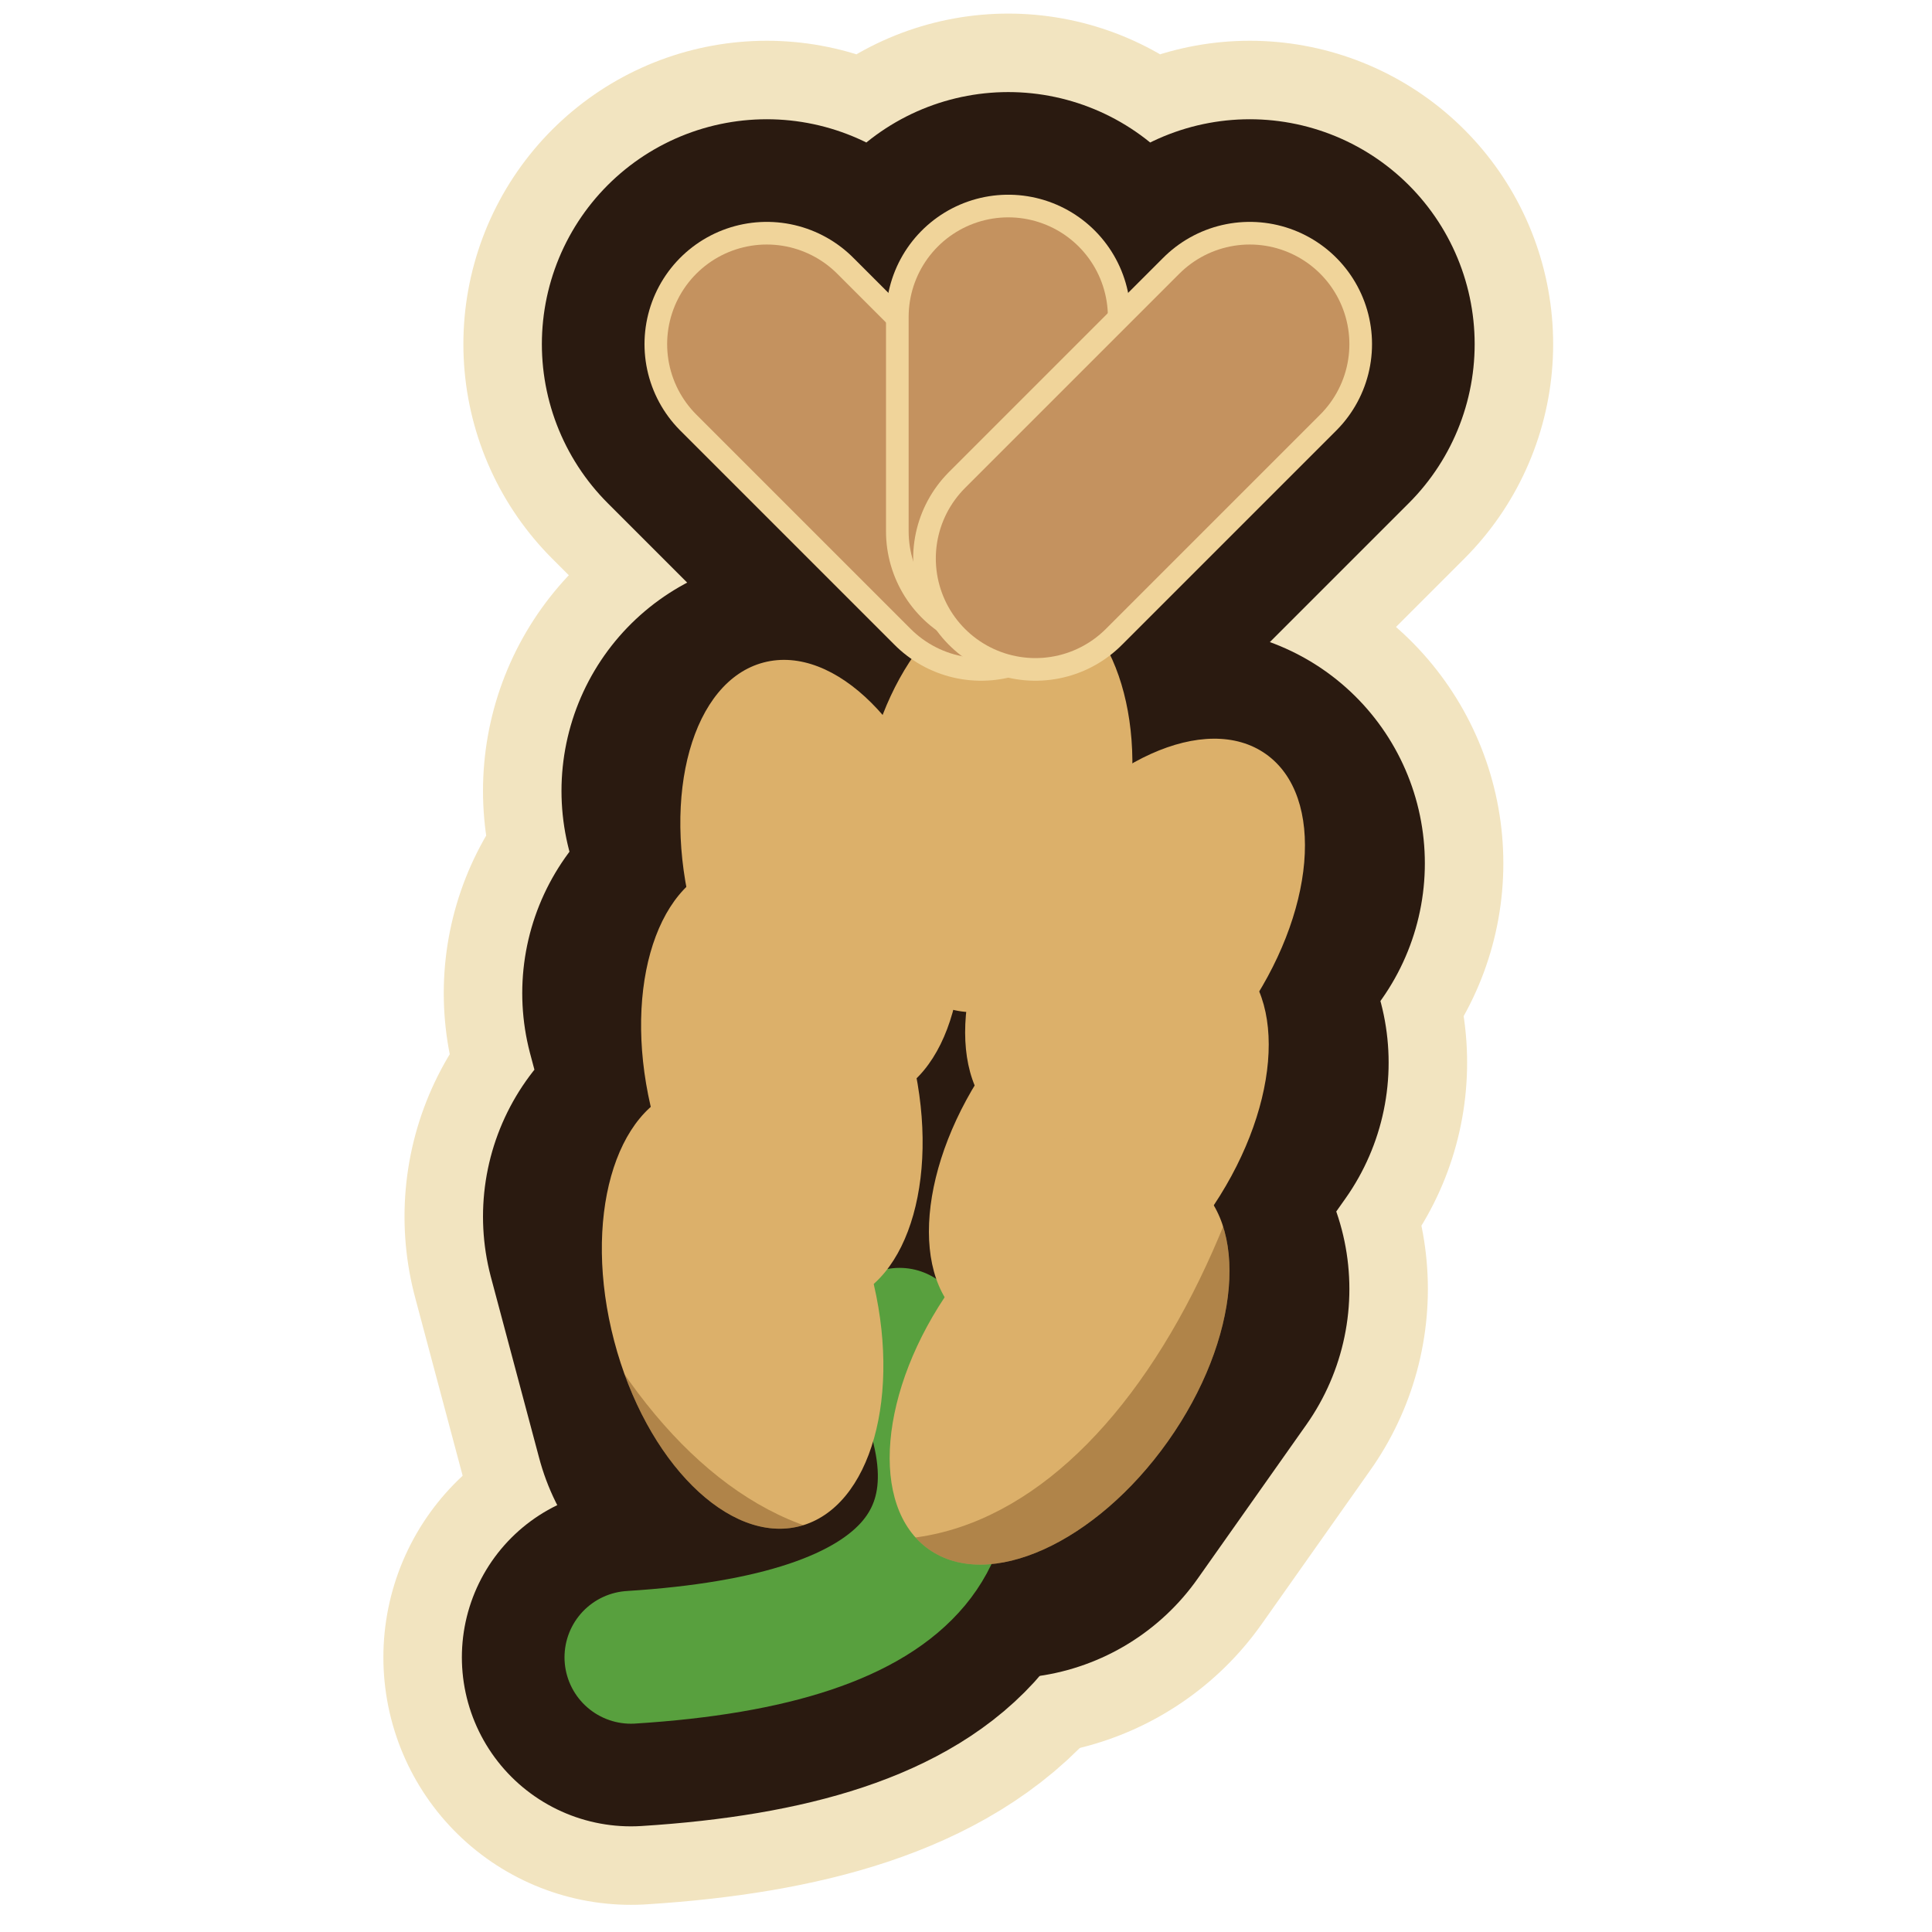
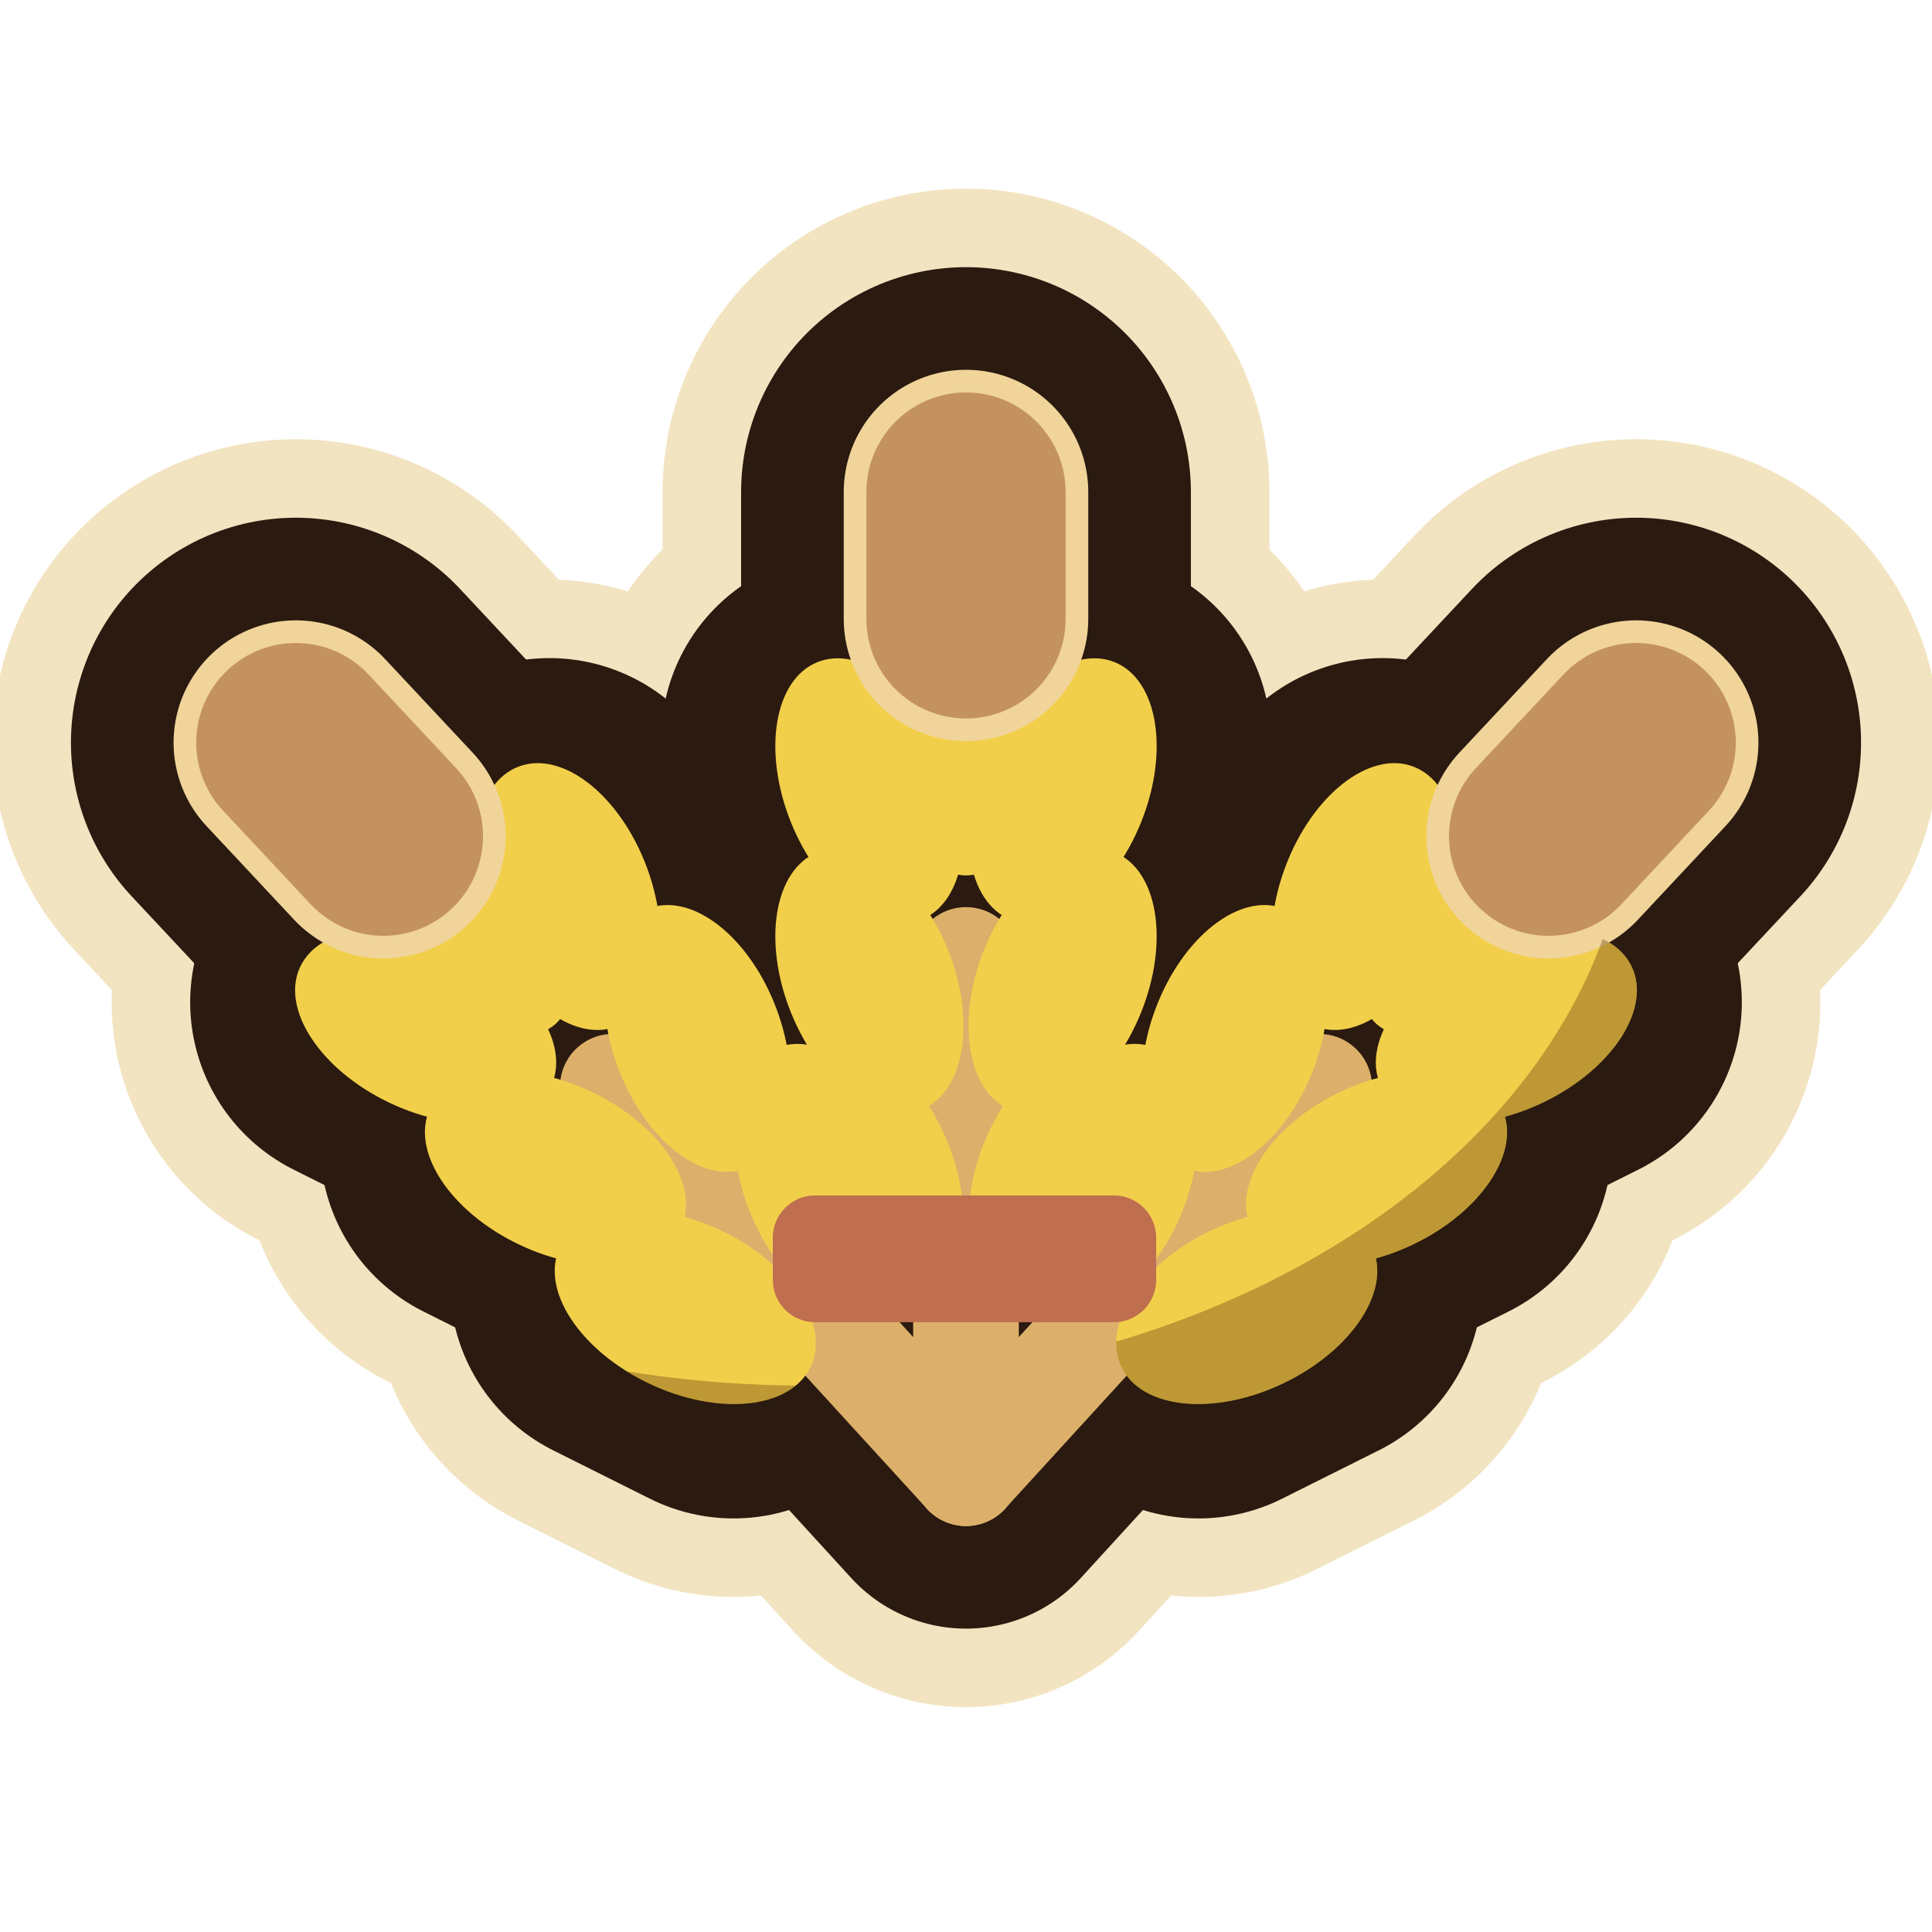
<svg xmlns="http://www.w3.org/2000/svg" viewBox="0 0 64 64" role="img" aria-label="wheat">
  <g fill="#f2e4c0" stroke="#f2e4c0" stroke-linejoin="round" stroke-linecap="round">
-     <path d="M20.9 54.9Q35.2 54 29.8 44.2" fill="none" stroke-width="16.4" />
-     <path stroke-width="20.8" d="M23.8 40.3l1.6 6M36.9 42.7l-3.6 5.1M25.1 32.9l1.6 6M38.2 35.2l-3.6 5.1M26.4 26.2l1.6 6M39.4 28.6l-3.6 5.1M33.5 23.8l-1 5.3" />
-     <path fill="none" stroke-width="20.1" d="M32.5 18.5L25.4 11.4M33.4 17.6L33.4 10.5M34.3 18.5L41.4 11.4" />
+     <path fill="none" stroke-width="15.5" d="M32 48.8L20.3 36M32 48.8L43.7 36M32 48.8L32 31.8" />
+     <path stroke-width="17.6" d="M21.1 42.5l3.2 1.6M26.8 37.3l1.3 3.4M16.8 37.9l3.2 1.6M22.5 32.7l1.3 3.4M12.5 33.2l3.2 1.6M18.2 28l1.3 3.4M37.2 37.3l-1.3 3.4M42.9 42.5l-3.2 1.6M41.5 32.7l-1.3 3.4M47.2 37.9l-3.2 1.6M45.8 28l-1.3 3.4M51.5 33.2l-3.2 1.6M28.1 37.2l1.4 3.3M35.9 37.2l-1.4 3.3M28.1 30.8l1.4 3.3M35.9 30.8l-1.4 3.3M28.1 24.5l1.4 3.3M35.9 24.5l-1.4 3.3" />
+     <path stroke-width="17" d="M13.5 28.5l3.2 3.5M50.5 28.5l-3.2 3.5M32 21.7l0 4.8" />
+     <path fill="none" stroke-width="20.1" d="M12.7 27.7L9.8 24.6M51.3 27.7L54.2 24.6M32 20.5L32 16.3" />
+     <rect x="25.6" y="39.6" width="12.7" height="4.2" stroke-width="12" />
  </g>
  <g fill="#2a1a10" stroke="#2a1a10" stroke-linejoin="round" stroke-linecap="round">
-     <path d="M20.9 54.9Q35.2 54 29.8 44.2" fill="none" stroke-width="11.2" />
-     <path stroke-width="15.6" d="M23.8 40.3l1.6 6M36.9 42.7l-3.6 5.1M25.1 32.9l1.6 6M38.2 35.2l-3.6 5.1M26.4 26.2l1.6 6M39.4 28.6l-3.6 5.1M33.5 23.8l-1 5.3" />
-     <path fill="none" stroke-width="14.9" d="M32.5 18.5L25.4 11.4M33.4 17.6L33.4 10.5M34.3 18.5L41.4 11.4" />
+     <path fill="none" stroke-width="10.3" d="M32 48.8L20.3 36M32 48.8L43.7 36M32 48.8L32 31.8" />
+     <path stroke-width="12.4" d="M21.1 42.5l3.2 1.6M26.8 37.3l1.3 3.4M16.8 37.9l3.2 1.6M22.5 32.7l1.3 3.4M12.5 33.2l3.2 1.6M18.2 28l1.3 3.4M37.2 37.3l-1.3 3.4M42.9 42.5l-3.2 1.6M41.5 32.7l-1.3 3.4M47.2 37.9l-3.2 1.6M45.8 28l-1.3 3.4M51.5 33.2l-3.2 1.6M28.1 37.2l1.4 3.3M35.9 37.2l-1.4 3.3M28.1 30.8l1.4 3.3M35.9 30.8l-1.4 3.3M28.1 24.5l1.4 3.3M35.9 24.5l-1.4 3.3" />
+     <path stroke-width="11.8" d="M13.5 28.5l3.2 3.5M50.5 28.5l-3.2 3.5M32 21.7l0 4.8" />
+     <path fill="none" stroke-width="14.9" d="M12.7 27.7L9.8 24.6M51.3 27.7L54.2 24.6M32 20.5L32 16.3" />
+     <rect x="25.6" y="39.6" width="12.7" height="4.2" stroke-width="6.8" />
  </g>
-   <path d="M20.9 54.9Q35.2 54 29.8 44.2" fill="none" stroke="#58a03e" stroke-width="4.4" stroke-linecap="round" stroke-linejoin="round" />
-   <ellipse cx="24.6" cy="43.3" rx="4.4" ry="7.5" fill="#dcb06a" transform="rotate(-14.7 24.6 43.3)" />
-   <ellipse cx="35.1" cy="45.2" rx="4.4" ry="7.5" fill="#dcb06a" transform="rotate(35.3 35.1 45.2)" />
-   <ellipse cx="25.9" cy="35.9" rx="4.4" ry="7.5" fill="#dcb06a" transform="rotate(-14.7 25.9 35.9)" />
-   <ellipse cx="36.4" cy="37.7" rx="4.4" ry="7.5" fill="#dcb06a" transform="rotate(35.3 36.4 37.7)" />
-   <ellipse cx="27.2" cy="29.2" rx="4.4" ry="7.5" fill="#dcb06a" transform="rotate(-14.7 27.2 29.2)" />
-   <ellipse cx="37.6" cy="31.1" rx="4.4" ry="7.5" fill="#dcb06a" transform="rotate(35.3 37.6 31.1)" />
-   <ellipse cx="33" cy="26.5" rx="4.4" ry="7.1" fill="#dcb06a" transform="rotate(10.3 33 26.5)" />
-   <path d="M32.5 18.5L25.4 11.4" fill="none" stroke="#f0d49a" stroke-width="8.1" stroke-linecap="round" stroke-linejoin="round" />
-   <path d="M32.5 18.5L25.4 11.4" fill="none" stroke="#c4925f" stroke-width="6.6" stroke-linecap="round" stroke-linejoin="round" />
-   <path d="M33.4 17.6L33.4 10.5" fill="none" stroke="#f0d49a" stroke-width="8.1" stroke-linecap="round" stroke-linejoin="round" />
-   <path d="M33.4 17.6L33.4 10.5" fill="none" stroke="#c4925f" stroke-width="6.6" stroke-linecap="round" stroke-linejoin="round" />
-   <path d="M34.3 18.5L41.4 11.4" fill="none" stroke="#f0d49a" stroke-width="8.1" stroke-linecap="round" stroke-linejoin="round" />
-   <path d="M34.3 18.5L41.4 11.4" fill="none" stroke="#c4925f" stroke-width="6.6" stroke-linecap="round" stroke-linejoin="round" />
+   <path d="M32 48.8L20.3 36" fill="none" stroke="#dcb06a" stroke-width="3.5" stroke-linecap="round" stroke-linejoin="round" />
+   <ellipse cx="22.7" cy="43.3" rx="2.8" ry="4.6" fill="#f2cf4a" transform="rotate(-64.5 22.7 43.3)" />
+   <ellipse cx="27.4" cy="39" rx="2.8" ry="4.6" fill="#f2cf4a" transform="rotate(-20.5 27.4 39)" />
+   <ellipse cx="18.4" cy="38.7" rx="2.8" ry="4.6" fill="#f2cf4a" transform="rotate(-64.5 18.4 38.7)" />
+   <ellipse cx="23.1" cy="34.4" rx="2.8" ry="4.6" fill="#f2cf4a" transform="rotate(-20.5 23.1 34.4)" />
+   <ellipse cx="14.1" cy="34" rx="2.8" ry="4.6" fill="#f2cf4a" transform="rotate(-64.5 14.1 34)" />
+   <ellipse cx="18.8" cy="29.7" rx="2.8" ry="4.6" fill="#f2cf4a" transform="rotate(-20.5 18.8 29.7)" />
+   <ellipse cx="15.1" cy="30.3" rx="2.5" ry="4.9" fill="#f2cf4a" transform="rotate(-42.5 15.1 30.3)" />
+   <path d="M12.7 27.7L9.8 24.6" fill="none" stroke="#f0d49a" stroke-width="8.1" stroke-linecap="round" stroke-linejoin="round" />
+   <path d="M12.7 27.7L9.8 24.6" fill="none" stroke="#c4925f" stroke-width="6.6" stroke-linecap="round" stroke-linejoin="round" />
+   <path d="M32 48.8L43.7 36" fill="none" stroke="#dcb06a" stroke-width="3.5" stroke-linecap="round" stroke-linejoin="round" />
+   <ellipse cx="36.6" cy="39" rx="2.8" ry="4.6" fill="#f2cf4a" transform="rotate(20.5 36.6 39)" />
+   <ellipse cx="41.3" cy="43.3" rx="2.8" ry="4.6" fill="#f2cf4a" transform="rotate(64.5 41.3 43.3)" />
+   <ellipse cx="40.9" cy="34.4" rx="2.8" ry="4.6" fill="#f2cf4a" transform="rotate(20.5 40.9 34.4)" />
+   <ellipse cx="45.6" cy="38.7" rx="2.8" ry="4.6" fill="#f2cf4a" transform="rotate(64.5 45.6 38.7)" />
+   <ellipse cx="45.2" cy="29.7" rx="2.8" ry="4.6" fill="#f2cf4a" transform="rotate(20.5 45.2 29.7)" />
+   <ellipse cx="49.9" cy="34" rx="2.8" ry="4.6" fill="#f2cf4a" transform="rotate(64.5 49.9 34)" />
+   <ellipse cx="48.9" cy="30.3" rx="2.5" ry="4.9" fill="#f2cf4a" transform="rotate(42.5 48.9 30.3)" />
+   <path d="M51.3 27.7L54.2 24.6" fill="none" stroke="#f0d49a" stroke-width="8.1" stroke-linecap="round" stroke-linejoin="round" />
+   <path d="M51.3 27.7L54.2 24.6" fill="none" stroke="#c4925f" stroke-width="6.6" stroke-linecap="round" stroke-linejoin="round" />
+   <path d="M32 48.8L32 31.8" fill="none" stroke="#dcb06a" stroke-width="3.5" stroke-linecap="round" stroke-linejoin="round" />
+   <ellipse cx="28.8" cy="38.9" rx="2.8" ry="4.6" fill="#f2cf4a" transform="rotate(-22 28.8 38.9)" />
+   <ellipse cx="35.2" cy="38.9" rx="2.8" ry="4.6" fill="#f2cf4a" transform="rotate(22 35.2 38.9)" />
+   <ellipse cx="28.8" cy="32.5" rx="2.8" ry="4.6" fill="#f2cf4a" transform="rotate(-22 28.8 32.5)" />
+   <ellipse cx="35.2" cy="32.5" rx="2.8" ry="4.6" fill="#f2cf4a" transform="rotate(22 35.2 32.5)" />
+   <ellipse cx="28.8" cy="26.2" rx="2.8" ry="4.6" fill="#f2cf4a" transform="rotate(-22 28.8 26.2)" />
+   <ellipse cx="35.2" cy="26.2" rx="2.8" ry="4.6" fill="#f2cf4a" transform="rotate(22 35.2 26.2)" />
+   <ellipse cx="32" cy="24.1" rx="2.5" ry="4.9" fill="#f2cf4a" />
+   <path d="M32 20.5L32 16.3" fill="none" stroke="#f0d49a" stroke-width="8.1" stroke-linecap="round" stroke-linejoin="round" />
+   <path d="M32 20.5L32 16.3" fill="none" stroke="#c4925f" stroke-width="6.6" stroke-linecap="round" stroke-linejoin="round" />
+   <rect x="25.6" y="39.6" width="12.7" height="4.2" fill="#bf6f4f" rx="1.4" />
  <defs>
    <clipPath id="hl-ico-grain">
-       <ellipse cx="24.6" cy="43.3" rx="4.4" ry="7.5" transform="rotate(-14.7 24.6 43.3)" />
-       <ellipse cx="35.1" cy="45.2" rx="4.4" ry="7.5" transform="rotate(35.3 35.1 45.2)" />
-       <ellipse cx="25.9" cy="35.9" rx="4.4" ry="7.5" transform="rotate(-14.7 25.9 35.9)" />
-       <ellipse cx="36.4" cy="37.7" rx="4.4" ry="7.5" transform="rotate(35.3 36.4 37.7)" />
-       <ellipse cx="27.2" cy="29.2" rx="4.4" ry="7.5" transform="rotate(-14.7 27.2 29.2)" />
-       <ellipse cx="37.6" cy="31.1" rx="4.4" ry="7.5" transform="rotate(35.3 37.6 31.1)" />
-       <ellipse cx="33" cy="26.5" rx="4.4" ry="7.1" transform="rotate(10.3 33 26.5)" />
+       <ellipse cx="22.7" cy="43.3" rx="2.8" ry="4.6" transform="rotate(-64.5 22.7 43.3)" />
+       <ellipse cx="27.4" cy="39" rx="2.8" ry="4.6" transform="rotate(-20.5 27.4 39)" />
+       <ellipse cx="18.4" cy="38.7" rx="2.8" ry="4.6" transform="rotate(-64.5 18.4 38.7)" />
+       <ellipse cx="23.1" cy="34.4" rx="2.8" ry="4.6" transform="rotate(-20.5 23.1 34.4)" />
+       <ellipse cx="14.1" cy="34" rx="2.8" ry="4.6" transform="rotate(-64.5 14.1 34)" />
+       <ellipse cx="18.8" cy="29.7" rx="2.8" ry="4.6" transform="rotate(-20.5 18.8 29.7)" />
+       <ellipse cx="15.1" cy="30.3" rx="2.5" ry="4.9" transform="rotate(-42.5 15.1 30.3)" />
+       <ellipse cx="36.6" cy="39" rx="2.8" ry="4.6" transform="rotate(20.5 36.6 39)" />
+       <ellipse cx="41.3" cy="43.3" rx="2.8" ry="4.6" transform="rotate(64.5 41.3 43.3)" />
+       <ellipse cx="40.9" cy="34.4" rx="2.8" ry="4.6" transform="rotate(20.5 40.9 34.4)" />
+       <ellipse cx="45.6" cy="38.7" rx="2.8" ry="4.6" transform="rotate(64.5 45.6 38.7)" />
+       <ellipse cx="45.2" cy="29.7" rx="2.8" ry="4.6" transform="rotate(20.5 45.2 29.7)" />
+       <ellipse cx="49.9" cy="34" rx="2.8" ry="4.6" transform="rotate(64.5 49.9 34)" />
+       <ellipse cx="48.9" cy="30.3" rx="2.5" ry="4.9" transform="rotate(42.5 48.9 30.3)" />
+       <ellipse cx="28.8" cy="38.9" rx="2.8" ry="4.6" transform="rotate(-22 28.8 38.9)" />
+       <ellipse cx="35.2" cy="38.9" rx="2.8" ry="4.6" transform="rotate(22 35.2 38.9)" />
+       <ellipse cx="28.8" cy="32.5" rx="2.8" ry="4.6" transform="rotate(-22 28.8 32.5)" />
+       <ellipse cx="35.2" cy="32.5" rx="2.8" ry="4.6" transform="rotate(22 35.2 32.5)" />
+       <ellipse cx="28.8" cy="26.2" rx="2.8" ry="4.6" transform="rotate(-22 28.8 26.2)" />
+       <ellipse cx="35.2" cy="26.2" rx="2.8" ry="4.6" transform="rotate(22 35.2 26.2)" />
+       <path d="M29.5 24.1a2.5 4.9 0 1 1 5 0a2.5 4.9 0 1 1-5 0zM25.6 39.6h12.7v4.2h-12.7z" />
    </clipPath>
  </defs>
-   <path d="M14.4 2.5h35.1v58.6h-35.1zM15.2 24.7a14.1 26.3 0 1 0 28.2 0a14.1 26.3 0 1 0-28.2 0z" fill="#5a3008" opacity=".34" fill-rule="evenodd" clip-path="url(#hl-ico-grain)" />
+   <path d="M1.8 8.2h60.5v46.3h-60.5zM-.6 26a27.3 19.9 0 1 0 54.6 0a27.3 19.9 0 1 0-54.6 0z" fill="#5a3008" opacity=".34" fill-rule="evenodd" clip-path="url(#hl-ico-grain)" />
</svg>
